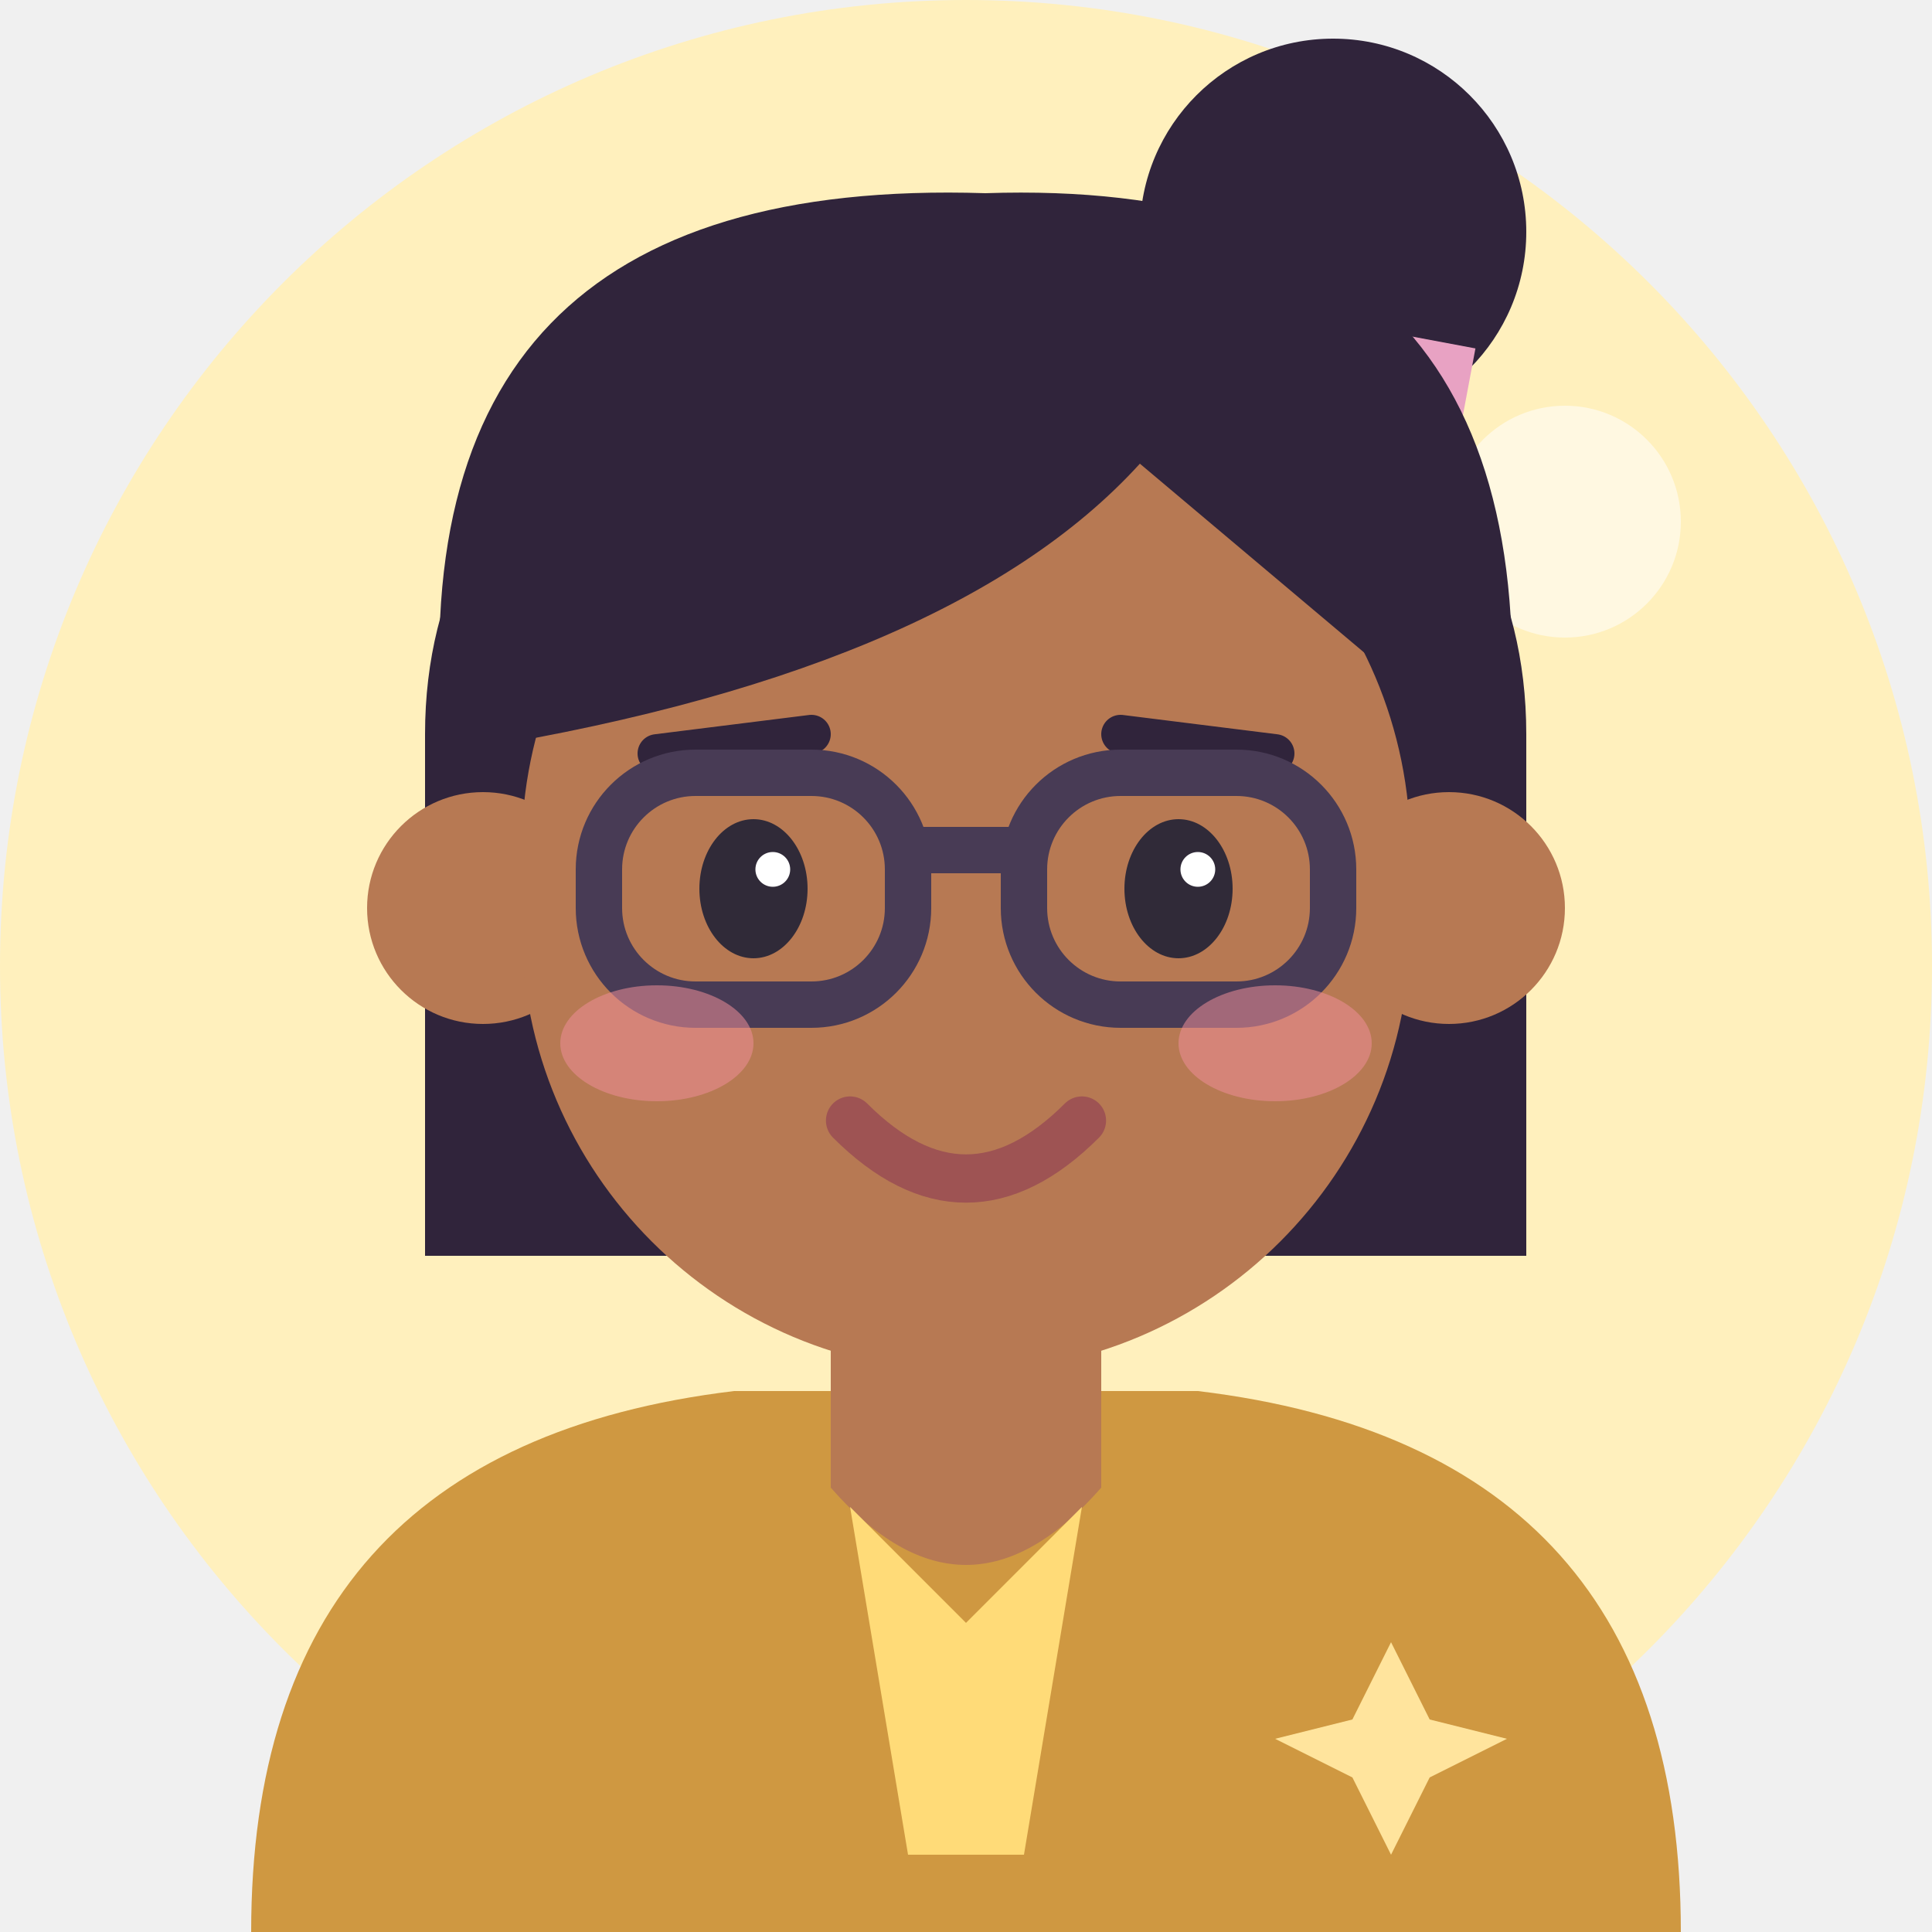
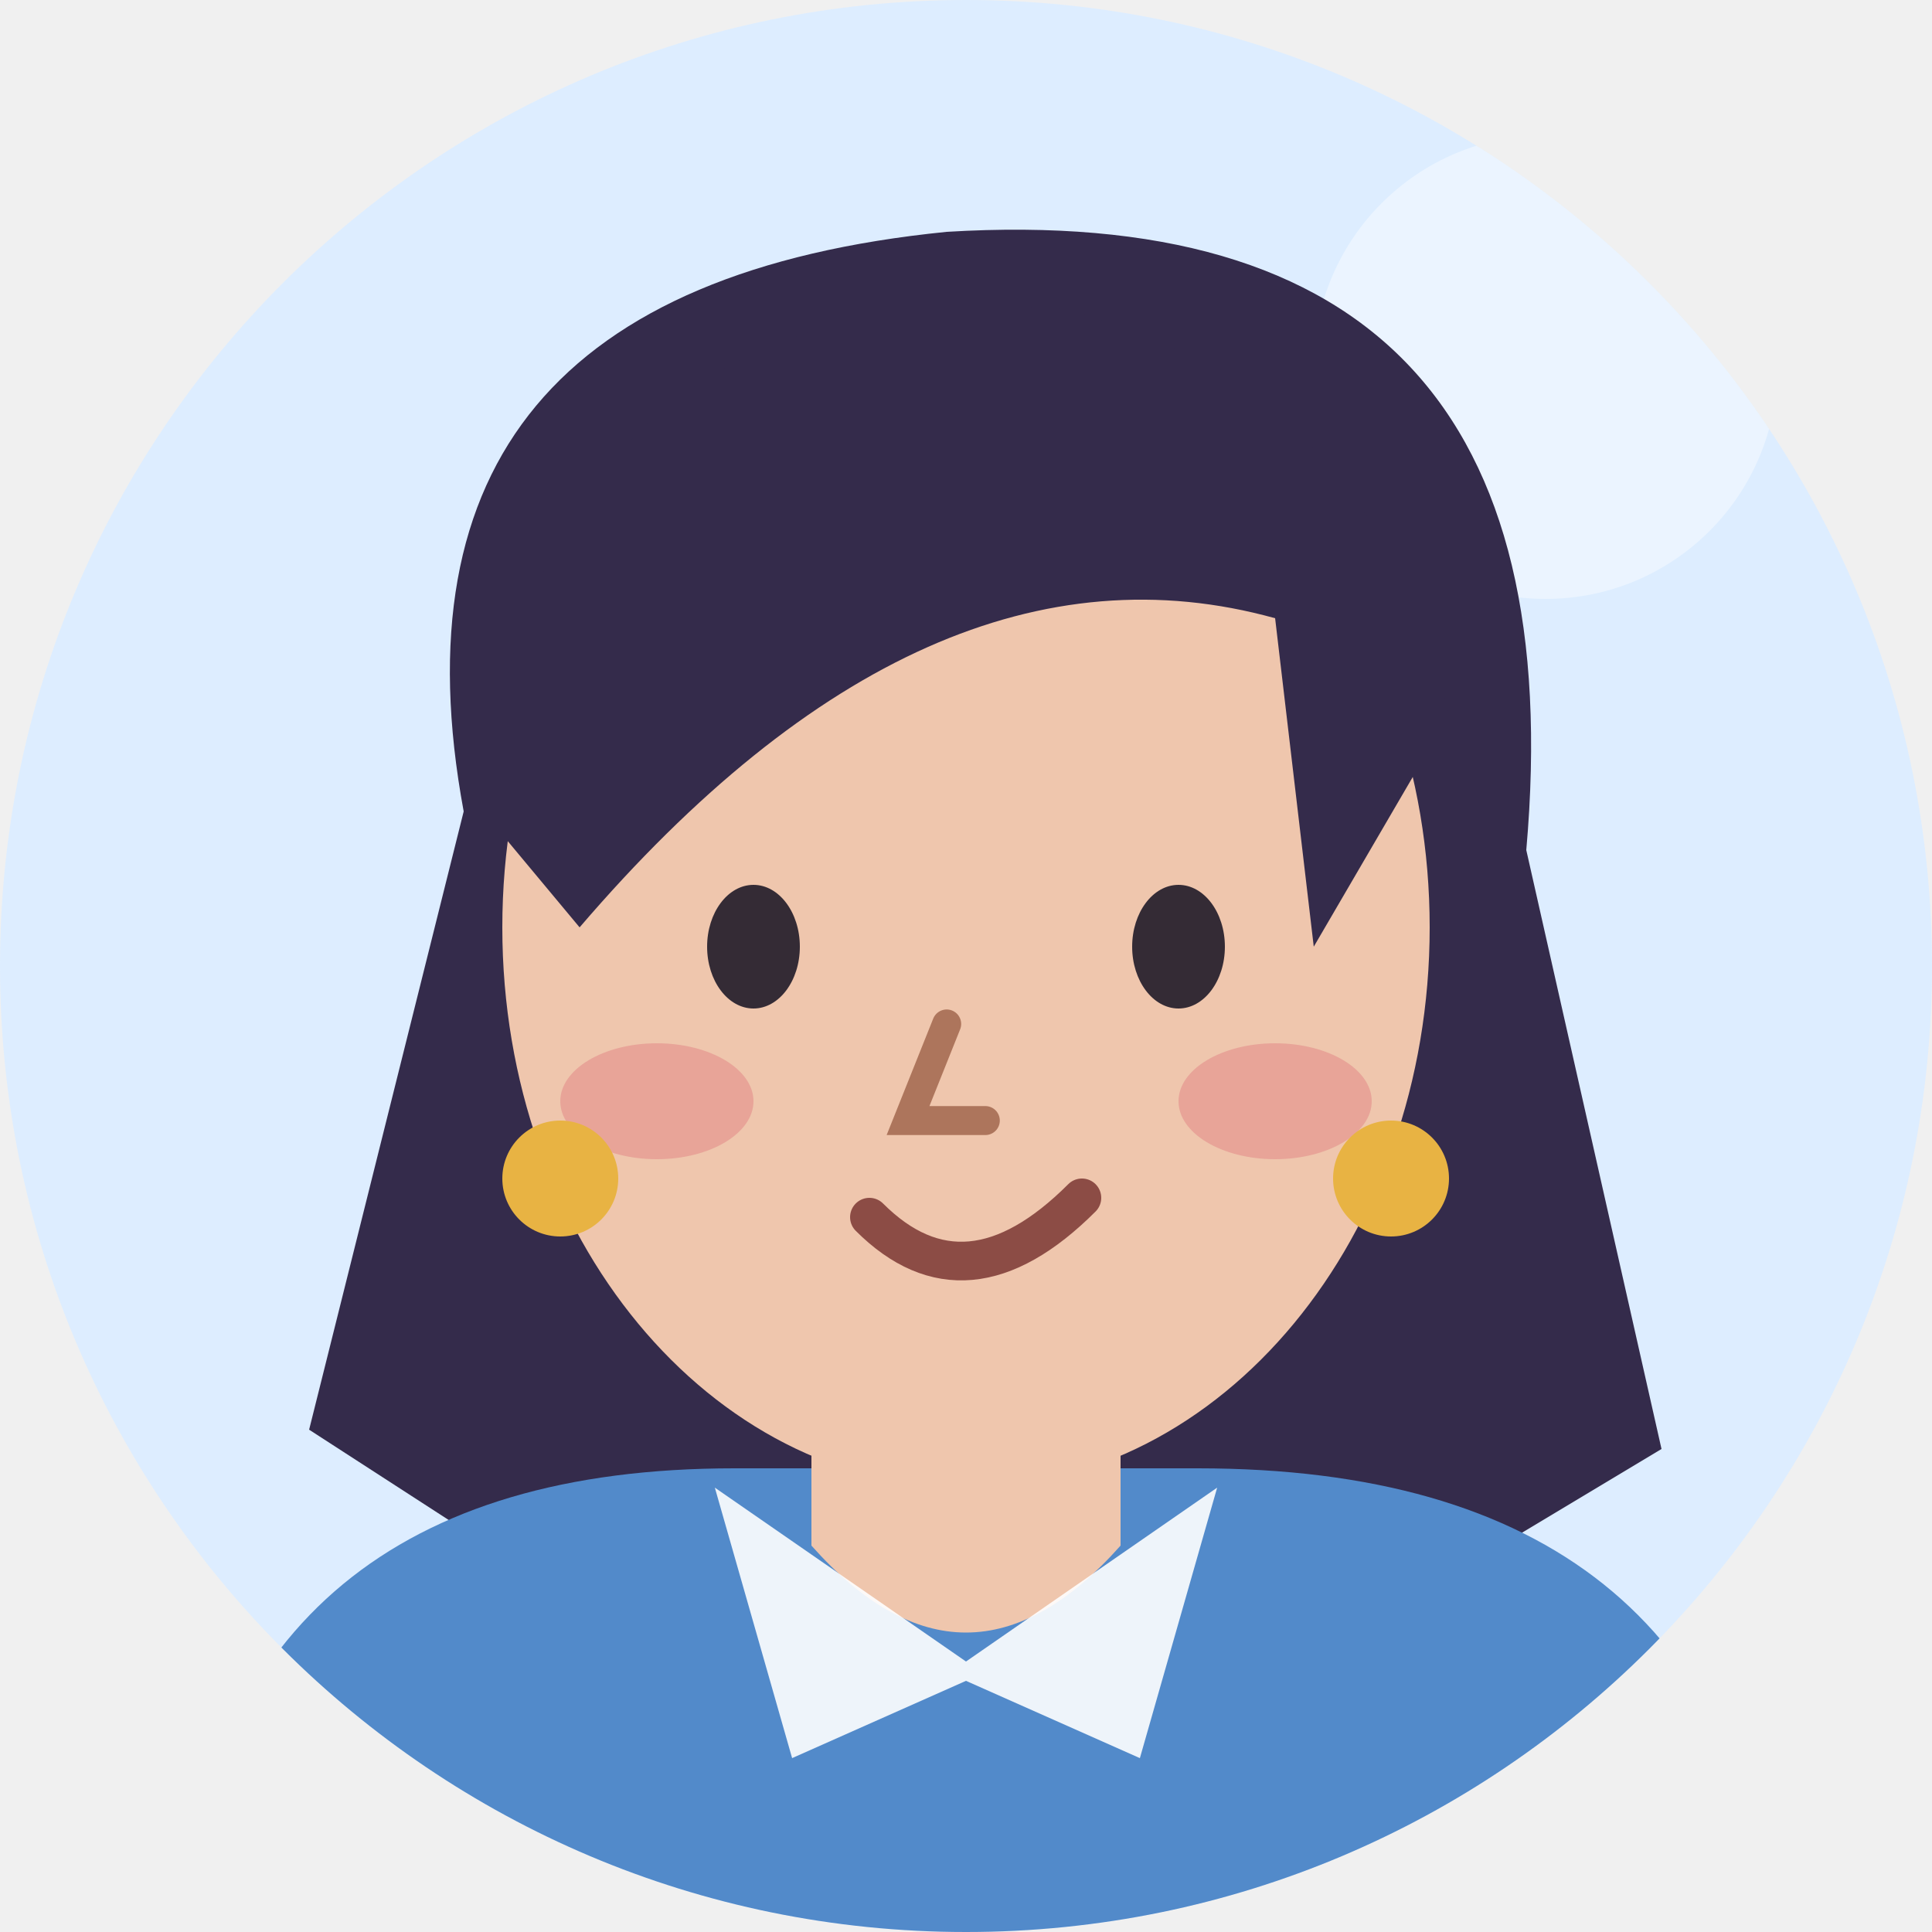
<svg xmlns="http://www.w3.org/2000/svg" viewBox="0 0 100 100">
-   <rect width="100" height="100" rx="50" fill="#fff0bd" />
-   <circle cx="81" cy="27" r="6" fill="#fff" opacity=".55" />
-   <path d="M22 59V38C22 7 79 7 79 38V65H22Z" fill="#30243b" />
-   <circle cx="69" cy="12" r="10" fill="#30243b" />
-   <path d="M60 17L76 20" stroke="#e8a2c3" stroke-width="4" />
-   <path d="M13 100Q13 75 38 72H62Q87 75 87 100" fill="#cf9841" />
-   <path d="M43 62H57V77Q50 85 43 77Z" fill="#b77953" />
-   <circle cx="25" cy="47" r="6" fill="#b77953" />
-   <circle cx="75" cy="47" r="6" fill="#b77953" />
-   <rect x="27" y="21" width="46" height="50" rx="23" fill="#b77953" />
-   <path d="M23 39Q20 9 51 10Q81 9 78 40L59 24Q49 35 23 39Z" fill="#30243b" />
-   <path d="M34 39L42 38M58 38L66 39" stroke="#30243b" stroke-width="2" stroke-linecap="round" />
-   <ellipse cx="39" cy="46" rx="2.8" ry="3.6" fill="#302a38" />
-   <ellipse cx="61" cy="46" rx="2.8" ry="3.6" fill="#302a38" />
-   <circle cx="40" cy="45" r=".9" fill="white" />
-   <circle cx="62" cy="45" r=".9" fill="white" />
-   <g fill="none" stroke="#483b55" stroke-width="2.4">
-     <rect x="31" y="40" width="16" height="12" rx="5" />
-     <rect x="53" y="40" width="16" height="12" rx="5" />
-     <path d="M47 44H53" />
+   <defs>
+     <clipPath id="clip">
+       <circle cx="50" cy="50" r="50" />
+     </clipPath>
+   </defs>
+   <g clip-path="url(#clip)">
+     <path fill="#ddedff" d="M0 0H100V100H0Z" />
+     <circle cx="80" cy="19" r="12" fill="#fff" opacity=".4" />
+     <g fill="#342b4b">
+       <path d="M24 42Q19 15 49 12Q82 10 79 44L86 75 66 87 33 85 16 74Z" />
+     </g>
+     <path d="M9 100Q12 76 38 76H62Q89 76 92 100Z" fill="#528aca" />
+     <path d="M42 65H58V80Q50 89 42 80Z" fill="#efc6ad" />
+     <path d="M37 77L50 86 63 77 59 91 50 87 41 91Z" fill="#fff" opacity=".9" />
+     <ellipse cx="50" cy="48" rx="24" ry="29" fill="#efc6ad" />
+     <g fill="#342b4b">
+       <path d="M25 42Q28 14 55 16Q71 20 75 37L68 49 66 32Q48 27 30 48Z" />
+     </g>
+     <g fill="#342b35">
+       <ellipse cx="39" cy="49" rx="2.4" ry="3.2" />
+       <ellipse cx="61" cy="49" rx="2.4" ry="3.2" />
+     </g>
+     <g fill="#df7f82" opacity=".48">
+       <ellipse cx="34" cy="57" rx="5" ry="3" />
+       <ellipse cx="66" cy="57" rx="5" ry="3" />
+     </g>
+     <path d="M45 63Q50 68 56 62" fill="none" stroke="#8c4c45" stroke-width="2" stroke-linecap="round" />
+     <path d="M49 53L47 58H51" fill="none" stroke="#ad755c" stroke-width="1.5" stroke-linecap="round" />
+     <circle cx="29" cy="61" r="3" fill="#e8b343" />
+     <circle cx="72" cy="61" r="3" fill="#e8b343" />
  </g>
-   <ellipse cx="34" cy="54" rx="5" ry="3" fill="#ed8d98" opacity=".55" />
-   <ellipse cx="66" cy="54" rx="5" ry="3" fill="#ed8d98" opacity=".55" />
-   <path d="M44 58Q50 64 56 58" stroke="#9e5353" stroke-width="2.5" fill="none" stroke-linecap="round" />
-   <path d="M44 78L50 84L56 78L53 96H47Z" fill="#ffdb78" />
-   <path d="M72 85L74 89L78 90L74 92L72 96L70 92L66 90L70 89Z" fill="#ffe49d" />
</svg>
